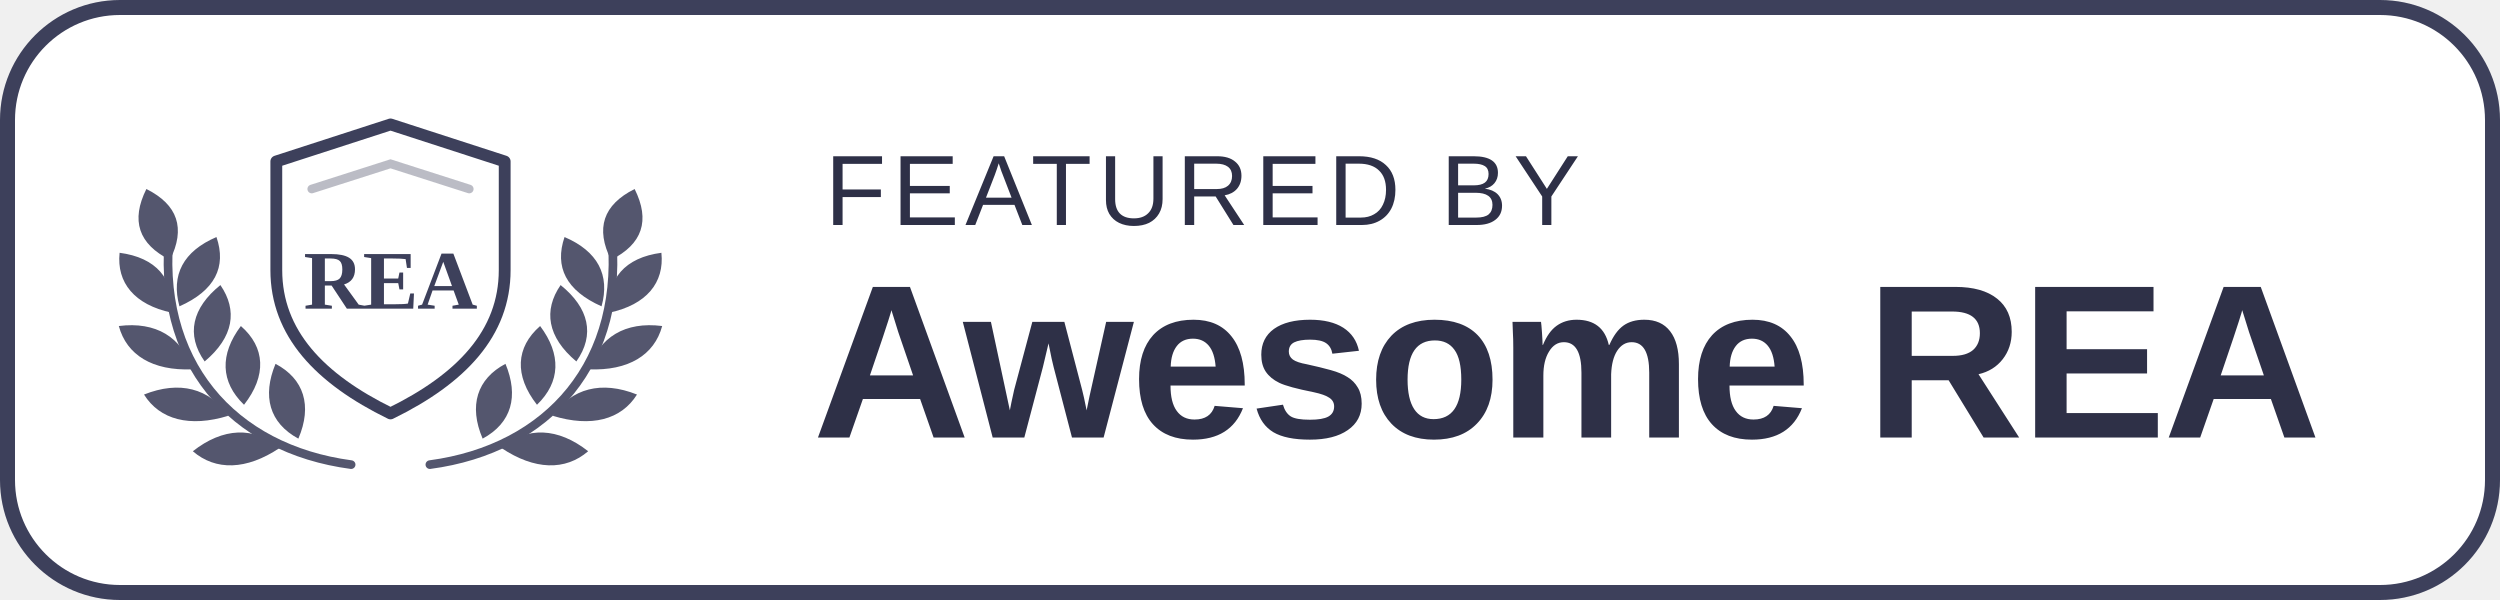
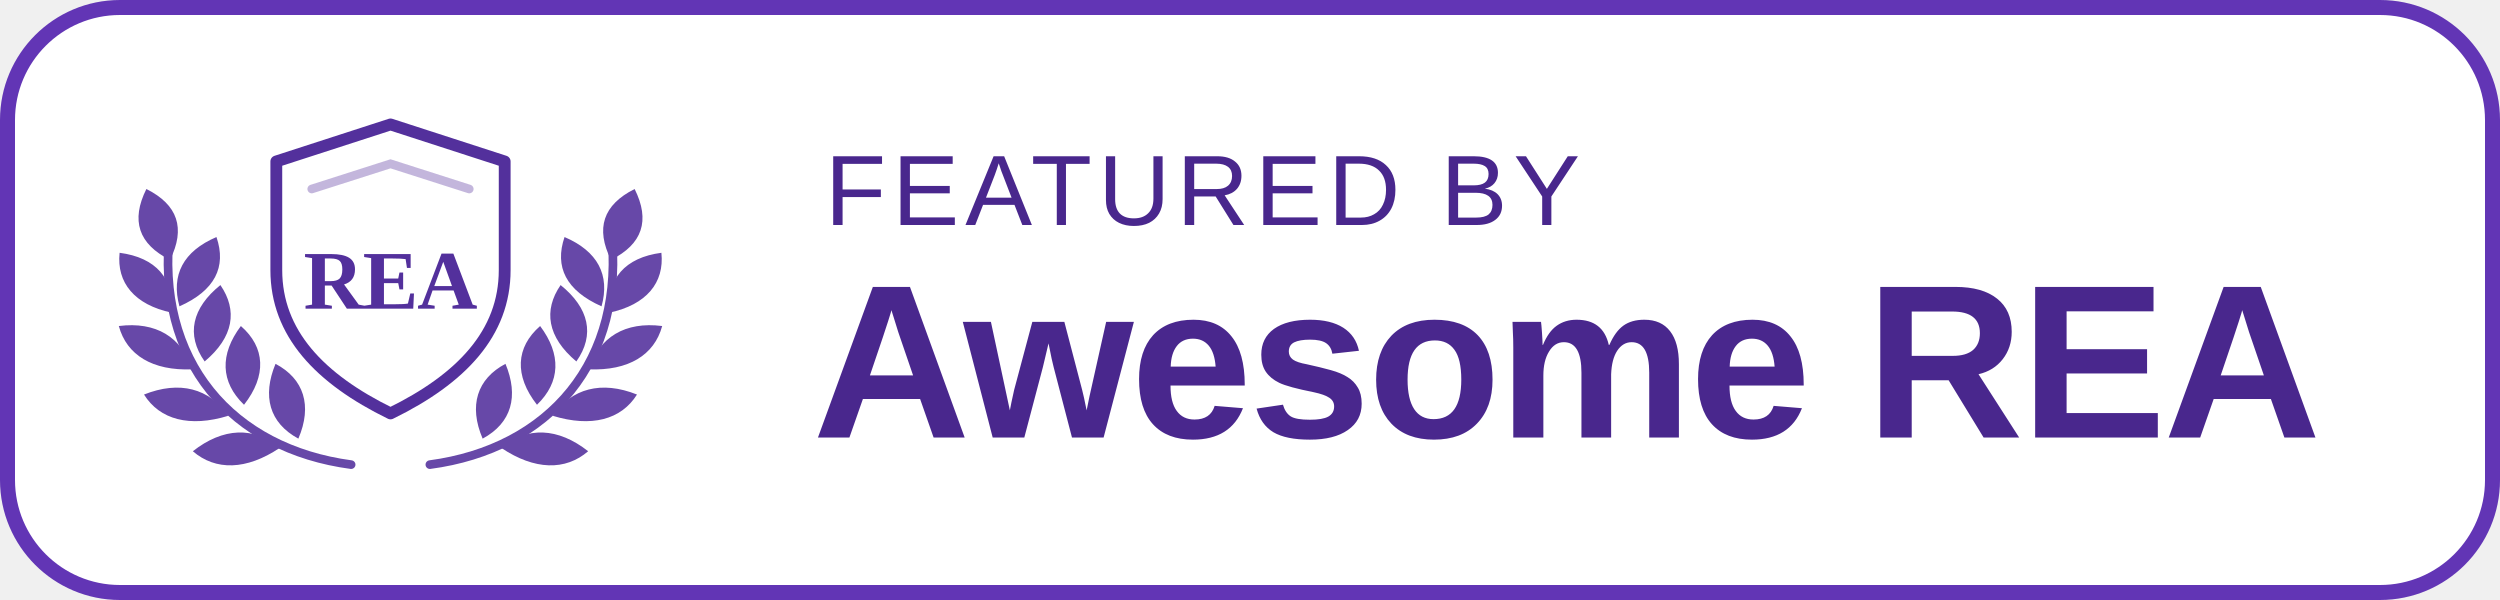
<svg xmlns="http://www.w3.org/2000/svg" width="200" height="48" viewBox="0 0 200 48" role="img" aria-labelledby="badge-title badge-desc">
-   <rect x=".6" y=".6" width="198.8" height="46.8" rx="9" fill="#fff" stroke="#3D405B" stroke-width="1.2" />
+   <rect x=".6" y=".6" width="198.8" height="46.8" rx="9" fill="#fff" stroke="#6235B5" stroke-width="1.2" />
  <g transform="translate(1 0) scale(.63)">
-     <g color="#3D405B" aria-hidden="true">
+     <g color="#53309C" aria-hidden="true">
      <g opacity=".88">
        <path d="M20 29c-2 17 8 28 23 30" fill="none" stroke="currentColor" stroke-width="1.1" stroke-linecap="round" />
        <path d="M20 33c-4-2-5-5-3-9 4 2 5 5 3 9Zm.2 6.7c-4.7-1-7-3.8-6.6-7.6 4.6.6 7 3.3 6.6 7.6Zm2.6 7.2c-5 .2-8.3-1.8-9.3-5.5 4.7-.6 8 1.4 9.3 5.5Zm4.6 5.9c-4.9 1.5-8.7.5-10.7-2.7 4.5-1.8 8.3-.8 10.7 2.7Zm6.5 4.1c-4.2 2.8-8.1 2.9-11 .4 3.8-3 7.8-3.2 11-.4Zm-12.7-18c4.5-2 6-5 4.7-8.8-4.2 1.8-5.8 4.8-4.7 8.8Zm3.2 7c3.7-3.1 4.2-6.5 2-9.7-3.6 2.9-4.4 6.3-2 9.7Zm5 5.5c2.9-3.7 2.7-7.3-.4-10-2.7 3.6-2.6 7.1.4 10Zm6.9 4.3c1.8-4.2.7-7.6-2.9-9.5-1.7 4.1-.8 7.5 2.9 9.5Z" fill="currentColor" />
      </g>
      <g transform="translate(96 0) scale(-1 1)" opacity=".88">
        <path d="M20 29c-2 17 8 28 23 30" fill="none" stroke="currentColor" stroke-width="1.1" stroke-linecap="round" />
        <path d="M20 33c-4-2-5-5-3-9 4 2 5 5 3 9Zm.2 6.7c-4.7-1-7-3.8-6.6-7.6 4.6.6 7 3.3 6.6 7.6Zm2.6 7.2c-5 .2-8.3-1.8-9.3-5.5 4.7-.6 8 1.4 9.3 5.5Zm4.6 5.9c-4.9 1.5-8.7.5-10.7-2.7 4.5-1.8 8.3-.8 10.7 2.7Zm6.5 4.1c-4.2 2.8-8.1 2.9-11 .4 3.8-3 7.8-3.2 11-.4Zm-12.7-18c4.5-2 6-5 4.7-8.8-4.2 1.8-5.8 4.8-4.7 8.8Zm3.2 7c3.7-3.1 4.2-6.5 2-9.7-3.6 2.9-4.4 6.3-2 9.7Zm5 5.5c2.9-3.7 2.7-7.3-.4-10-2.7 3.6-2.6 7.1.4 10Zm6.9 4.3c1.8-4.2.7-7.6-2.9-9.5-1.7 4.1-.8 7.5 2.9 9.5Z" fill="currentColor" />
      </g>
      <path d="m33.5 20.5 14.5-4.7 14.5 4.7v13.8c0 8-5.5 13.8-14.5 18.2-9-4.4-14.5-10.2-14.5-18.2Z" fill="#fff" stroke="currentColor" stroke-width="1.5" stroke-linejoin="round" />
      <path d="m38 24 10-3.2L58 24" fill="none" stroke="currentColor" stroke-opacity=".35" stroke-width="1.1" stroke-linecap="round" />
      <text x="48" y="39.2" text-anchor="middle" fill="currentColor" font-family="Georgia, 'Times New Roman', serif" font-size="10.6" font-weight="700" letter-spacing="-.15">REA</text>
    </g>
  </g>
-   <g font-family="-apple-system, BlinkMacSystemFont, 'Segoe UI', Arial, sans-serif" fill="#2E3047">
+   <g font-family="-apple-system, BlinkMacSystemFont, 'Segoe UI', Arial, sans-serif" fill="#49278D">
    <text x="66" y="18" font-size="8" font-weight="500" letter-spacing=".5">FEATURED BY</text>
    <text x="65" y="35" font-size="17.5" font-weight="700" letter-spacing="-.25" word-spacing="2">Awesome REA</text>
  </g>
</svg>
